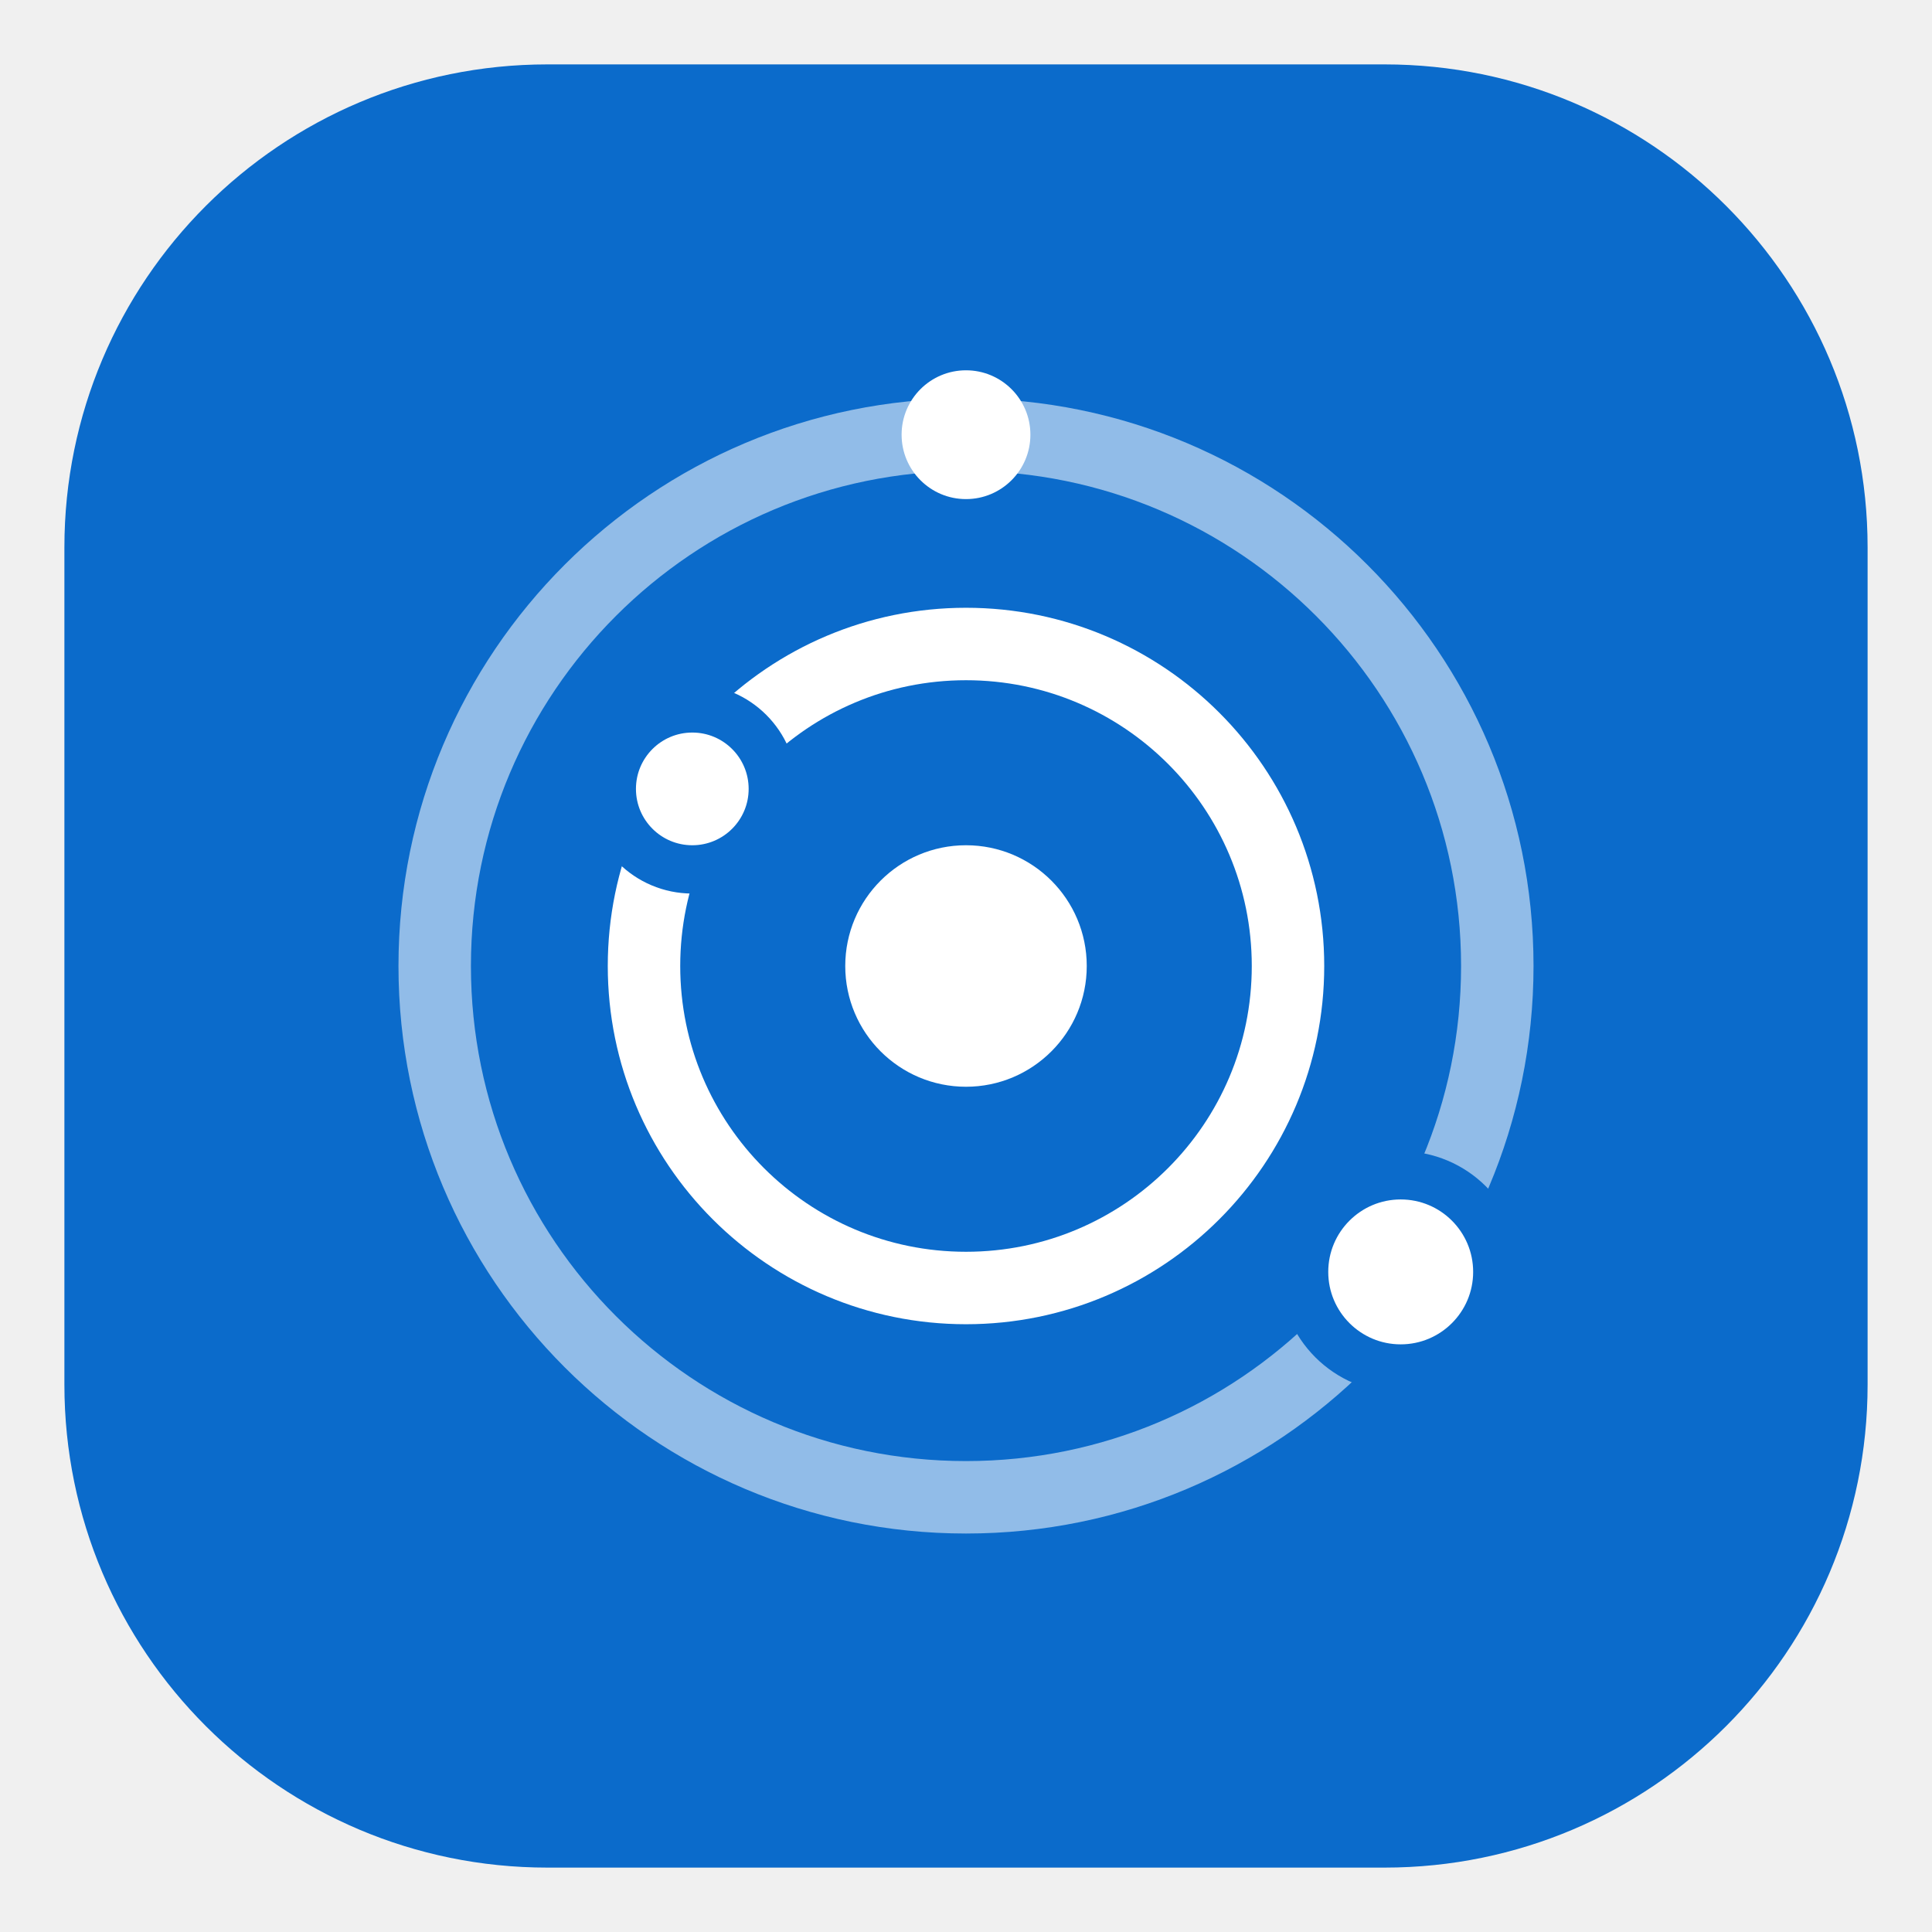
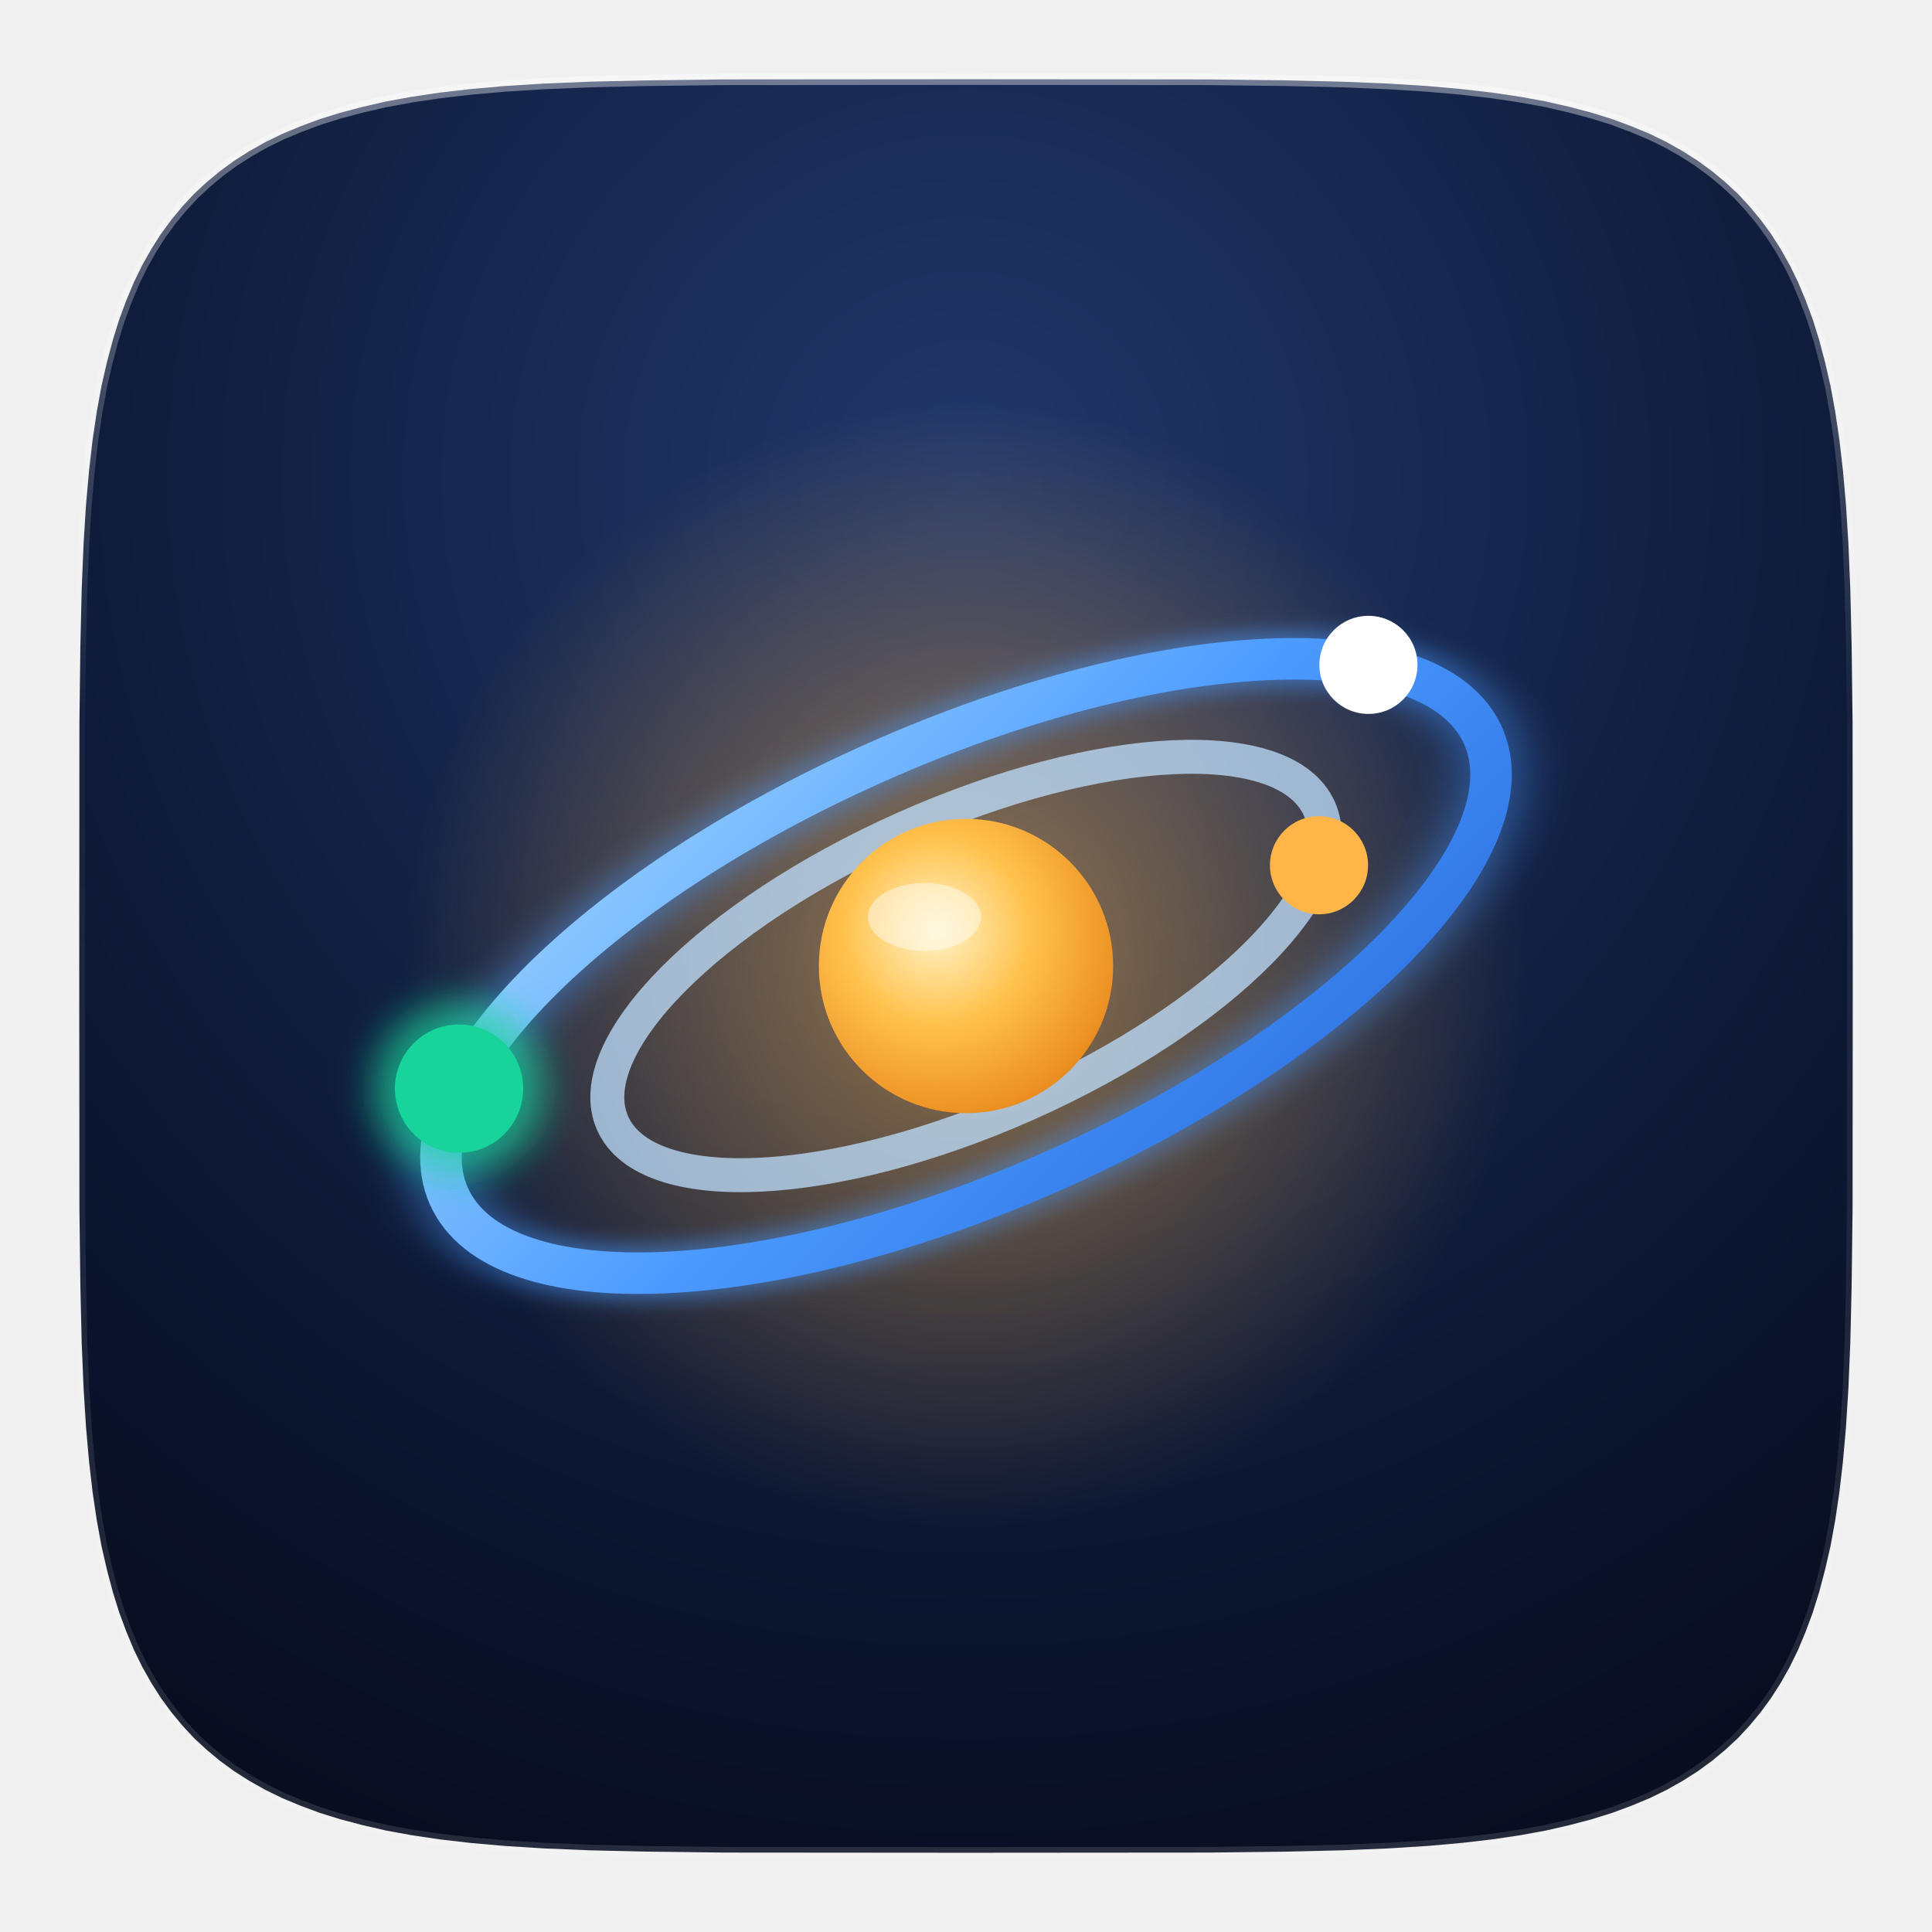
- <svg xmlns="http://www.w3.org/2000/svg" viewBox="0 0 120 120" width="120" height="120" role="img" aria-label="Orrery">
-   <rect x="4" y="4" width="112" height="112" rx="30" fill="#0B6BCB" />
-   <circle cx="60" cy="60" r="33" fill="none" stroke="#FFFFFF" stroke-width="4.5" stroke-opacity="0.55" />
-   <circle cx="60" cy="60" r="20" fill="none" stroke="#FFFFFF" stroke-width="4.5" />
-   <circle cx="60" cy="27" r="4" fill="#FFFFFF" />
-   <circle cx="87" cy="79" r="6" fill="#FFFFFF" stroke="#0B6BCB" stroke-width="3" />
-   <circle cx="43" cy="49" r="5" fill="#FFFFFF" stroke="#0B6BCB" stroke-width="3" />
-   <circle cx="60" cy="60" r="7.5" fill="#FFFFFF" />
+ <svg xmlns="http://www.w3.org/2000/svg" viewBox="0 0 1024 1024" width="1024" height="1024" role="img" aria-label="Orrery">
+   <defs>
+     <clipPath id="sq">
+       <path d="M982.0,512.0L981.9,640.7L981.4,681.8L980.7,711.6L979.7,735.8L978.4,756.5L976.8,774.6L974.9,791.0L972.7,805.8L970.2,819.5L967.3,832.1L964.2,843.8L960.8,854.7L957.0,864.9L953.0,874.5L948.6,883.5L943.8,892.0L938.7,900.0L933.2,907.5L927.4,914.5L921.2,921.2L914.5,927.4L907.5,933.2L900.0,938.7L892.0,943.8L883.5,948.6L874.5,953.0L864.9,957.0L854.7,960.8L843.8,964.2L832.1,967.3L819.5,970.2L805.8,972.7L791.0,974.9L774.6,976.8L756.5,978.4L735.8,979.7L711.6,980.7L681.8,981.4L640.7,981.9L512.0,982.0L383.3,981.9L342.2,981.4L312.4,980.7L288.2,979.7L267.5,978.4L249.4,976.8L233.0,974.9L218.2,972.7L204.5,970.2L191.9,967.3L180.2,964.2L169.3,960.8L159.1,957.0L149.5,953.0L140.5,948.6L132.0,943.8L124.0,938.7L116.5,933.2L109.5,927.4L102.8,921.2L96.6,914.5L90.8,907.5L85.3,900.0L80.2,892.0L75.4,883.5L71.0,874.5L67.0,864.9L63.2,854.7L59.8,843.8L56.7,832.1L53.8,819.5L51.3,805.8L49.1,791.0L47.2,774.6L45.6,756.5L44.3,735.8L43.3,711.6L42.6,681.8L42.1,640.7L42.0,512.0L42.1,383.3L42.6,342.2L43.3,312.4L44.3,288.2L45.6,267.5L47.2,249.4L49.1,233.0L51.3,218.2L53.8,204.5L56.7,191.9L59.8,180.2L63.2,169.3L67.0,159.1L71.0,149.5L75.4,140.5L80.2,132.0L85.3,124.0L90.8,116.5L96.6,109.5L102.8,102.8L109.5,96.6L116.5,90.8L124.0,85.3L132.0,80.2L140.5,75.4L149.5,71.0L159.1,67.0L169.3,63.2L180.2,59.8L191.9,56.7L204.5,53.8L218.2,51.3L233.0,49.1L249.4,47.2L267.5,45.6L288.2,44.3L312.4,43.3L342.2,42.6L383.3,42.1L512.0,42.0L640.7,42.1L681.8,42.6L711.6,43.3L735.8,44.3L756.5,45.6L774.6,47.2L791.0,49.1L805.8,51.3L819.5,53.8L832.1,56.7L843.8,59.8L854.7,63.2L864.9,67.0L874.5,71.0L883.5,75.4L892.0,80.2L900.0,85.3L907.5,90.8L914.5,96.6L921.2,102.8L927.4,109.5L933.2,116.5L938.7,124.0L943.8,132.0L948.6,140.5L953.0,149.5L957.0,159.1L960.8,169.3L964.2,180.2L967.3,191.9L970.2,204.5L972.7,218.2L974.9,233.0L976.8,249.4L978.4,267.5L979.7,288.2L980.7,312.4L981.4,342.2L981.9,383.3Z" />
+     </clipPath>
+     <radialGradient id="bg" cx="50%" cy="22%" r="95%">
+       <stop offset="0" stop-color="#22386B" />
+       <stop offset=".55" stop-color="#0E1A38" />
+       <stop offset="1" stop-color="#060A18" />
+     </radialGradient>
+     <linearGradient id="rim" x1="0" y1="0" x2="0" y2="1">
+       <stop offset="0" stop-color="#fff" stop-opacity=".38" />
+       <stop offset=".35" stop-color="#fff" stop-opacity=".04" />
+       <stop offset="1" stop-color="#fff" stop-opacity=".12" />
+     </linearGradient>
+     <linearGradient id="ring" x1="0" y1="0" x2="1" y2="1">
+       <stop offset="0" stop-color="#9CD3FF" />
+       <stop offset=".5" stop-color="#4C9BFF" />
+       <stop offset="1" stop-color="#2B6FE0" />
+     </linearGradient>
+     <radialGradient id="sun" cx="40%" cy="38%" r="70%">
+       <stop offset="0" stop-color="#FFF4C9" />
+       <stop offset=".45" stop-color="#FFC24D" />
+       <stop offset="1" stop-color="#E8851A" />
+     </radialGradient>
+     <radialGradient id="halo">
+       <stop offset="0" stop-color="#FFB547" stop-opacity=".55" />
+       <stop offset="1" stop-color="#FFB547" stop-opacity="0" />
+     </radialGradient>
+     <filter id="glow" x="-30%" y="-30%" width="160%" height="160%">
+       <feGaussianBlur stdDeviation="10" />
+     </filter>
+   </defs>
+   <path d="M982.0,512.0L981.9,640.7L981.4,681.8L980.7,711.6L979.7,735.8L978.4,756.5L976.8,774.6L974.9,791.0L972.7,805.8L970.2,819.5L967.3,832.1L964.2,843.8L960.8,854.7L957.0,864.9L953.0,874.5L948.6,883.5L943.8,892.0L938.7,900.0L933.2,907.5L927.4,914.5L921.2,921.2L914.5,927.4L907.5,933.2L900.0,938.7L892.0,943.8L883.5,948.6L874.5,953.0L864.9,957.0L854.7,960.8L843.8,964.2L832.1,967.3L819.5,970.2L805.8,972.7L791.0,974.9L774.6,976.8L756.5,978.4L735.8,979.7L711.6,980.7L681.8,981.4L640.7,981.9L512.0,982.0L383.3,981.9L342.2,981.4L312.4,980.7L288.2,979.7L267.5,978.4L249.4,976.8L233.0,974.9L218.2,972.7L204.5,970.2L191.9,967.3L180.2,964.2L169.3,960.8L159.1,957.0L149.5,953.0L140.5,948.6L132.0,943.8L124.0,938.7L116.5,933.2L109.5,927.4L102.8,921.2L96.6,914.5L90.8,907.5L85.3,900.0L80.2,892.0L75.4,883.5L71.0,874.5L67.0,864.9L63.2,854.7L59.8,843.8L56.7,832.1L53.8,819.5L51.3,805.8L49.1,791.0L47.2,774.6L45.6,756.5L44.3,735.8L43.3,711.6L42.6,681.8L42.1,640.7L42.0,512.0L42.1,383.3L42.6,342.2L43.3,312.4L44.3,288.2L45.6,267.5L47.2,249.4L49.1,233.0L51.3,218.2L53.8,204.5L56.7,191.9L59.8,180.2L63.2,169.3L67.0,159.1L71.0,149.5L75.4,140.5L80.2,132.0L85.3,124.0L90.8,116.5L96.6,109.5L102.8,102.8L109.5,96.6L116.5,90.8L124.0,85.3L132.0,80.2L140.5,75.4L149.5,71.0L159.1,67.0L169.3,63.2L180.2,59.8L191.9,56.7L204.5,53.8L218.2,51.3L233.0,49.1L249.4,47.2L267.5,45.6L288.2,44.3L312.4,43.3L342.2,42.6L383.3,42.1L512.0,42.0L640.7,42.1L681.8,42.6L711.6,43.3L735.8,44.3L756.5,45.6L774.6,47.2L791.0,49.1L805.8,51.3L819.5,53.8L832.1,56.7L843.8,59.8L854.7,63.2L864.9,67.0L874.5,71.0L883.5,75.4L892.0,80.2L900.0,85.3L907.5,90.8L914.5,96.6L921.2,102.8L927.4,109.5L933.2,116.5L938.7,124.0L943.8,132.0L948.6,140.5L953.0,149.5L957.0,159.1L960.8,169.3L964.2,180.2L967.3,191.9L970.2,204.5L972.7,218.2L974.9,233.0L976.8,249.4L978.4,267.5L979.7,288.2L980.7,312.4L981.4,342.2L981.9,383.3Z" fill="url(#bg)" />
+   <g clip-path="url(#sq)">
+     <circle cx="512" cy="512" r="300" fill="url(#halo)" />
+     <ellipse cx="512" cy="512" rx="300" ry="118" transform="rotate(-24 512 512)" fill="none" stroke="#4C9BFF" stroke-width="30" opacity=".5" filter="url(#glow)" />
+     <ellipse cx="512" cy="512" rx="300" ry="118" transform="rotate(-24 512 512)" fill="none" stroke="url(#ring)" stroke-width="22" />
+     <ellipse cx="512" cy="512" rx="205" ry="80" transform="rotate(-24 512 512)" fill="none" stroke="#BFE0FF" stroke-opacity=".75" stroke-width="18" />
+     <circle cx="243.3" cy="577.0" r="46" fill="#18D39A" filter="url(#glow)" opacity=".7" />
+     <circle cx="243.3" cy="577.0" r="34" fill="#18D39A" />
+     <circle cx="725.3" cy="352.4" r="26" fill="#FFFFFF" />
+     <circle cx="699.1" cy="458.6" r="26" fill="#FFB547" />
+     <circle cx="512" cy="512" r="78" fill="url(#sun)" />
+     <ellipse cx="490" cy="486" rx="30" ry="18" fill="#fff" opacity=".45" />
+   </g>
+   <path d="M982.0,512.0L981.9,640.7L981.4,681.8L980.7,711.6L979.7,735.8L978.4,756.5L976.8,774.6L974.9,791.0L972.7,805.8L970.2,819.5L967.3,832.1L964.2,843.8L960.8,854.7L957.0,864.9L953.0,874.5L948.6,883.5L943.8,892.0L938.7,900.0L933.2,907.5L927.4,914.5L921.2,921.2L914.5,927.4L907.5,933.2L900.0,938.7L892.0,943.8L883.5,948.6L874.5,953.0L864.9,957.0L854.7,960.8L843.8,964.2L832.1,967.3L819.5,970.2L805.8,972.7L791.0,974.9L774.6,976.8L756.5,978.4L735.8,979.7L711.6,980.7L681.8,981.4L640.7,981.9L512.0,982.0L383.3,981.9L342.2,981.4L312.4,980.7L288.2,979.7L267.5,978.4L249.4,976.8L233.0,974.9L218.2,972.7L204.5,970.2L191.9,967.3L180.2,964.2L169.3,960.8L159.1,957.0L149.5,953.0L140.5,948.6L132.0,943.8L124.0,938.7L116.5,933.2L109.5,927.4L102.8,921.2L96.6,914.5L90.8,907.5L85.3,900.0L80.2,892.0L75.4,883.5L71.0,874.5L67.0,864.9L63.2,854.7L59.8,843.8L56.7,832.1L53.8,819.5L51.3,805.8L49.1,791.0L47.2,774.6L45.6,756.5L44.3,735.8L43.3,711.6L42.6,681.8L42.1,640.7L42.0,512.0L42.1,383.3L42.6,342.2L43.3,312.4L44.3,288.2L45.6,267.5L47.2,249.4L49.1,233.0L51.3,218.2L53.8,204.5L56.7,191.9L59.8,180.2L63.2,169.3L67.0,159.1L71.0,149.5L75.4,140.5L80.2,132.0L85.3,124.0L90.8,116.5L96.6,109.5L102.8,102.8L109.5,96.6L116.5,90.8L124.0,85.3L132.0,80.2L140.5,75.4L149.5,71.0L159.1,67.0L169.3,63.2L180.2,59.8L191.9,56.7L204.5,53.8L218.2,51.3L233.0,49.1L249.4,47.2L267.5,45.6L288.2,44.3L312.4,43.3L342.2,42.6L383.3,42.1L512.0,42.0L640.7,42.1L681.8,42.6L711.6,43.3L735.8,44.3L756.5,45.6L774.6,47.2L791.0,49.1L805.8,51.3L819.5,53.8L832.1,56.7L843.8,59.8L854.7,63.2L864.9,67.0L874.5,71.0L883.5,75.4L892.0,80.2L900.0,85.3L907.5,90.8L914.5,96.6L921.2,102.8L927.4,109.5L933.2,116.5L938.7,124.0L943.8,132.0L948.6,140.5L953.0,149.5L957.0,159.1L960.8,169.3L964.2,180.2L967.3,191.9L970.2,204.5L972.7,218.2L974.9,233.0L976.8,249.4L978.4,267.5L979.7,288.2L980.7,312.4L981.4,342.2L981.9,383.3Z" fill="none" stroke="url(#rim)" stroke-width="6" />
</svg>
